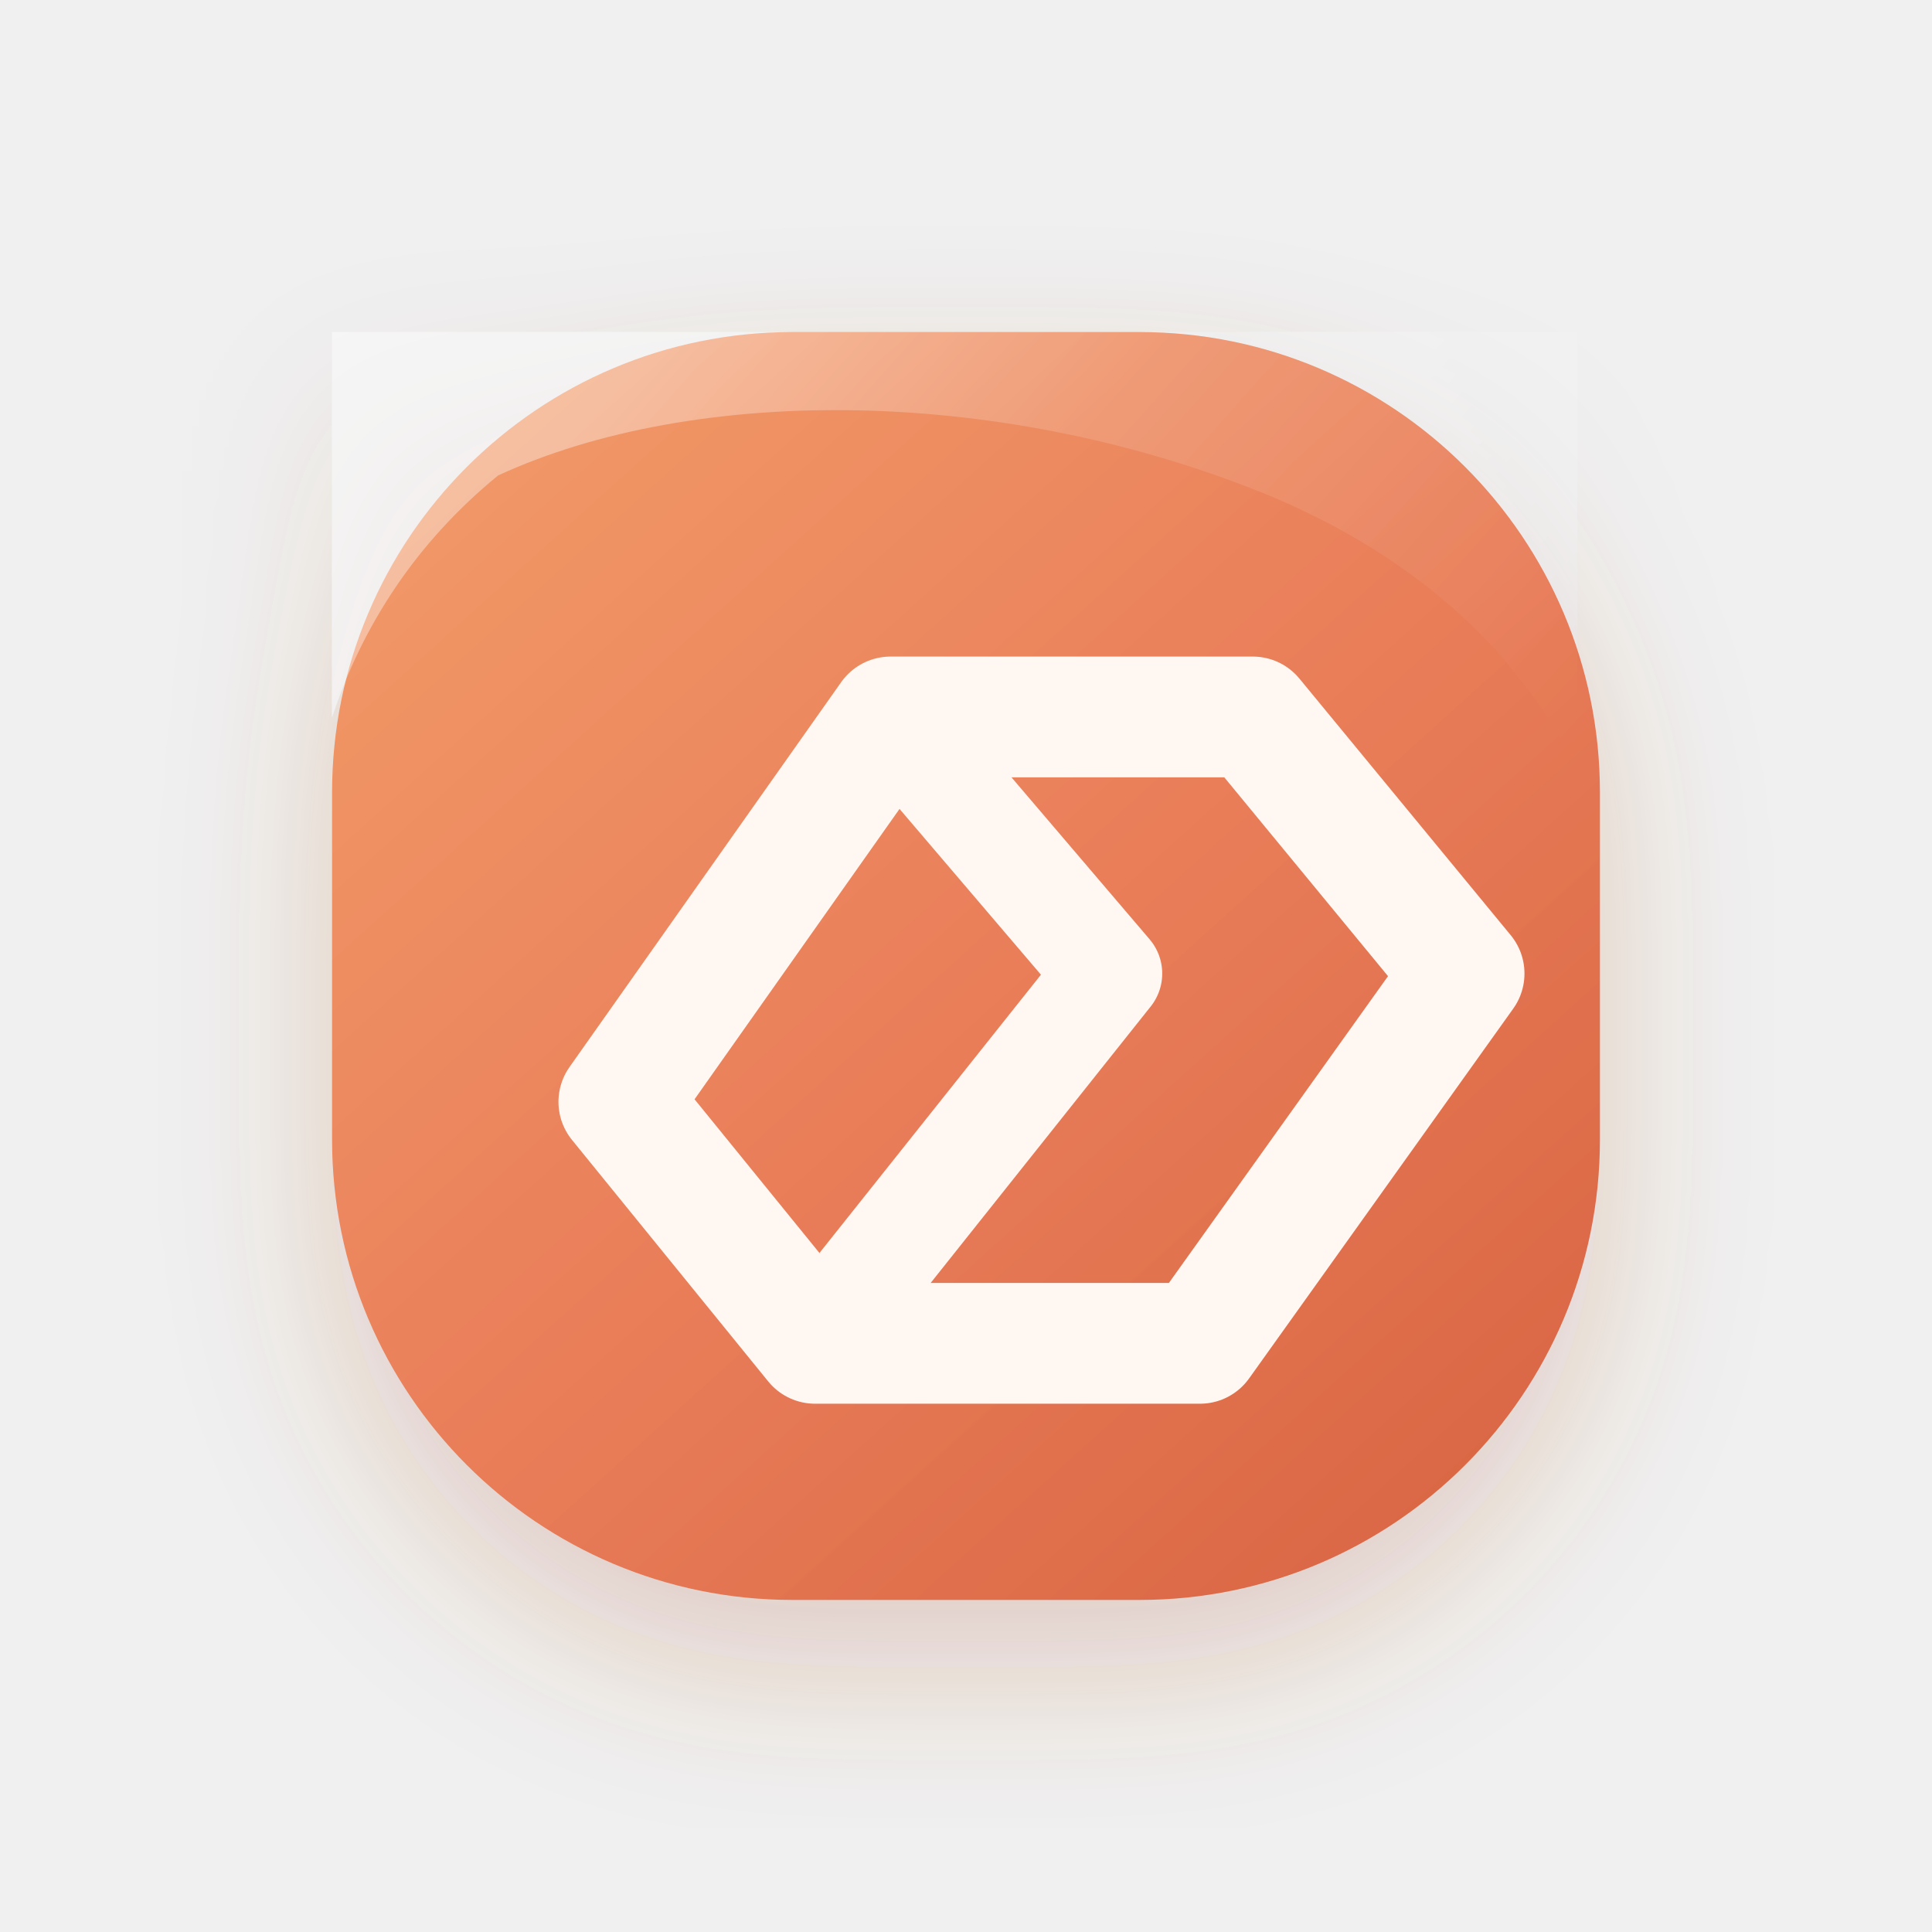
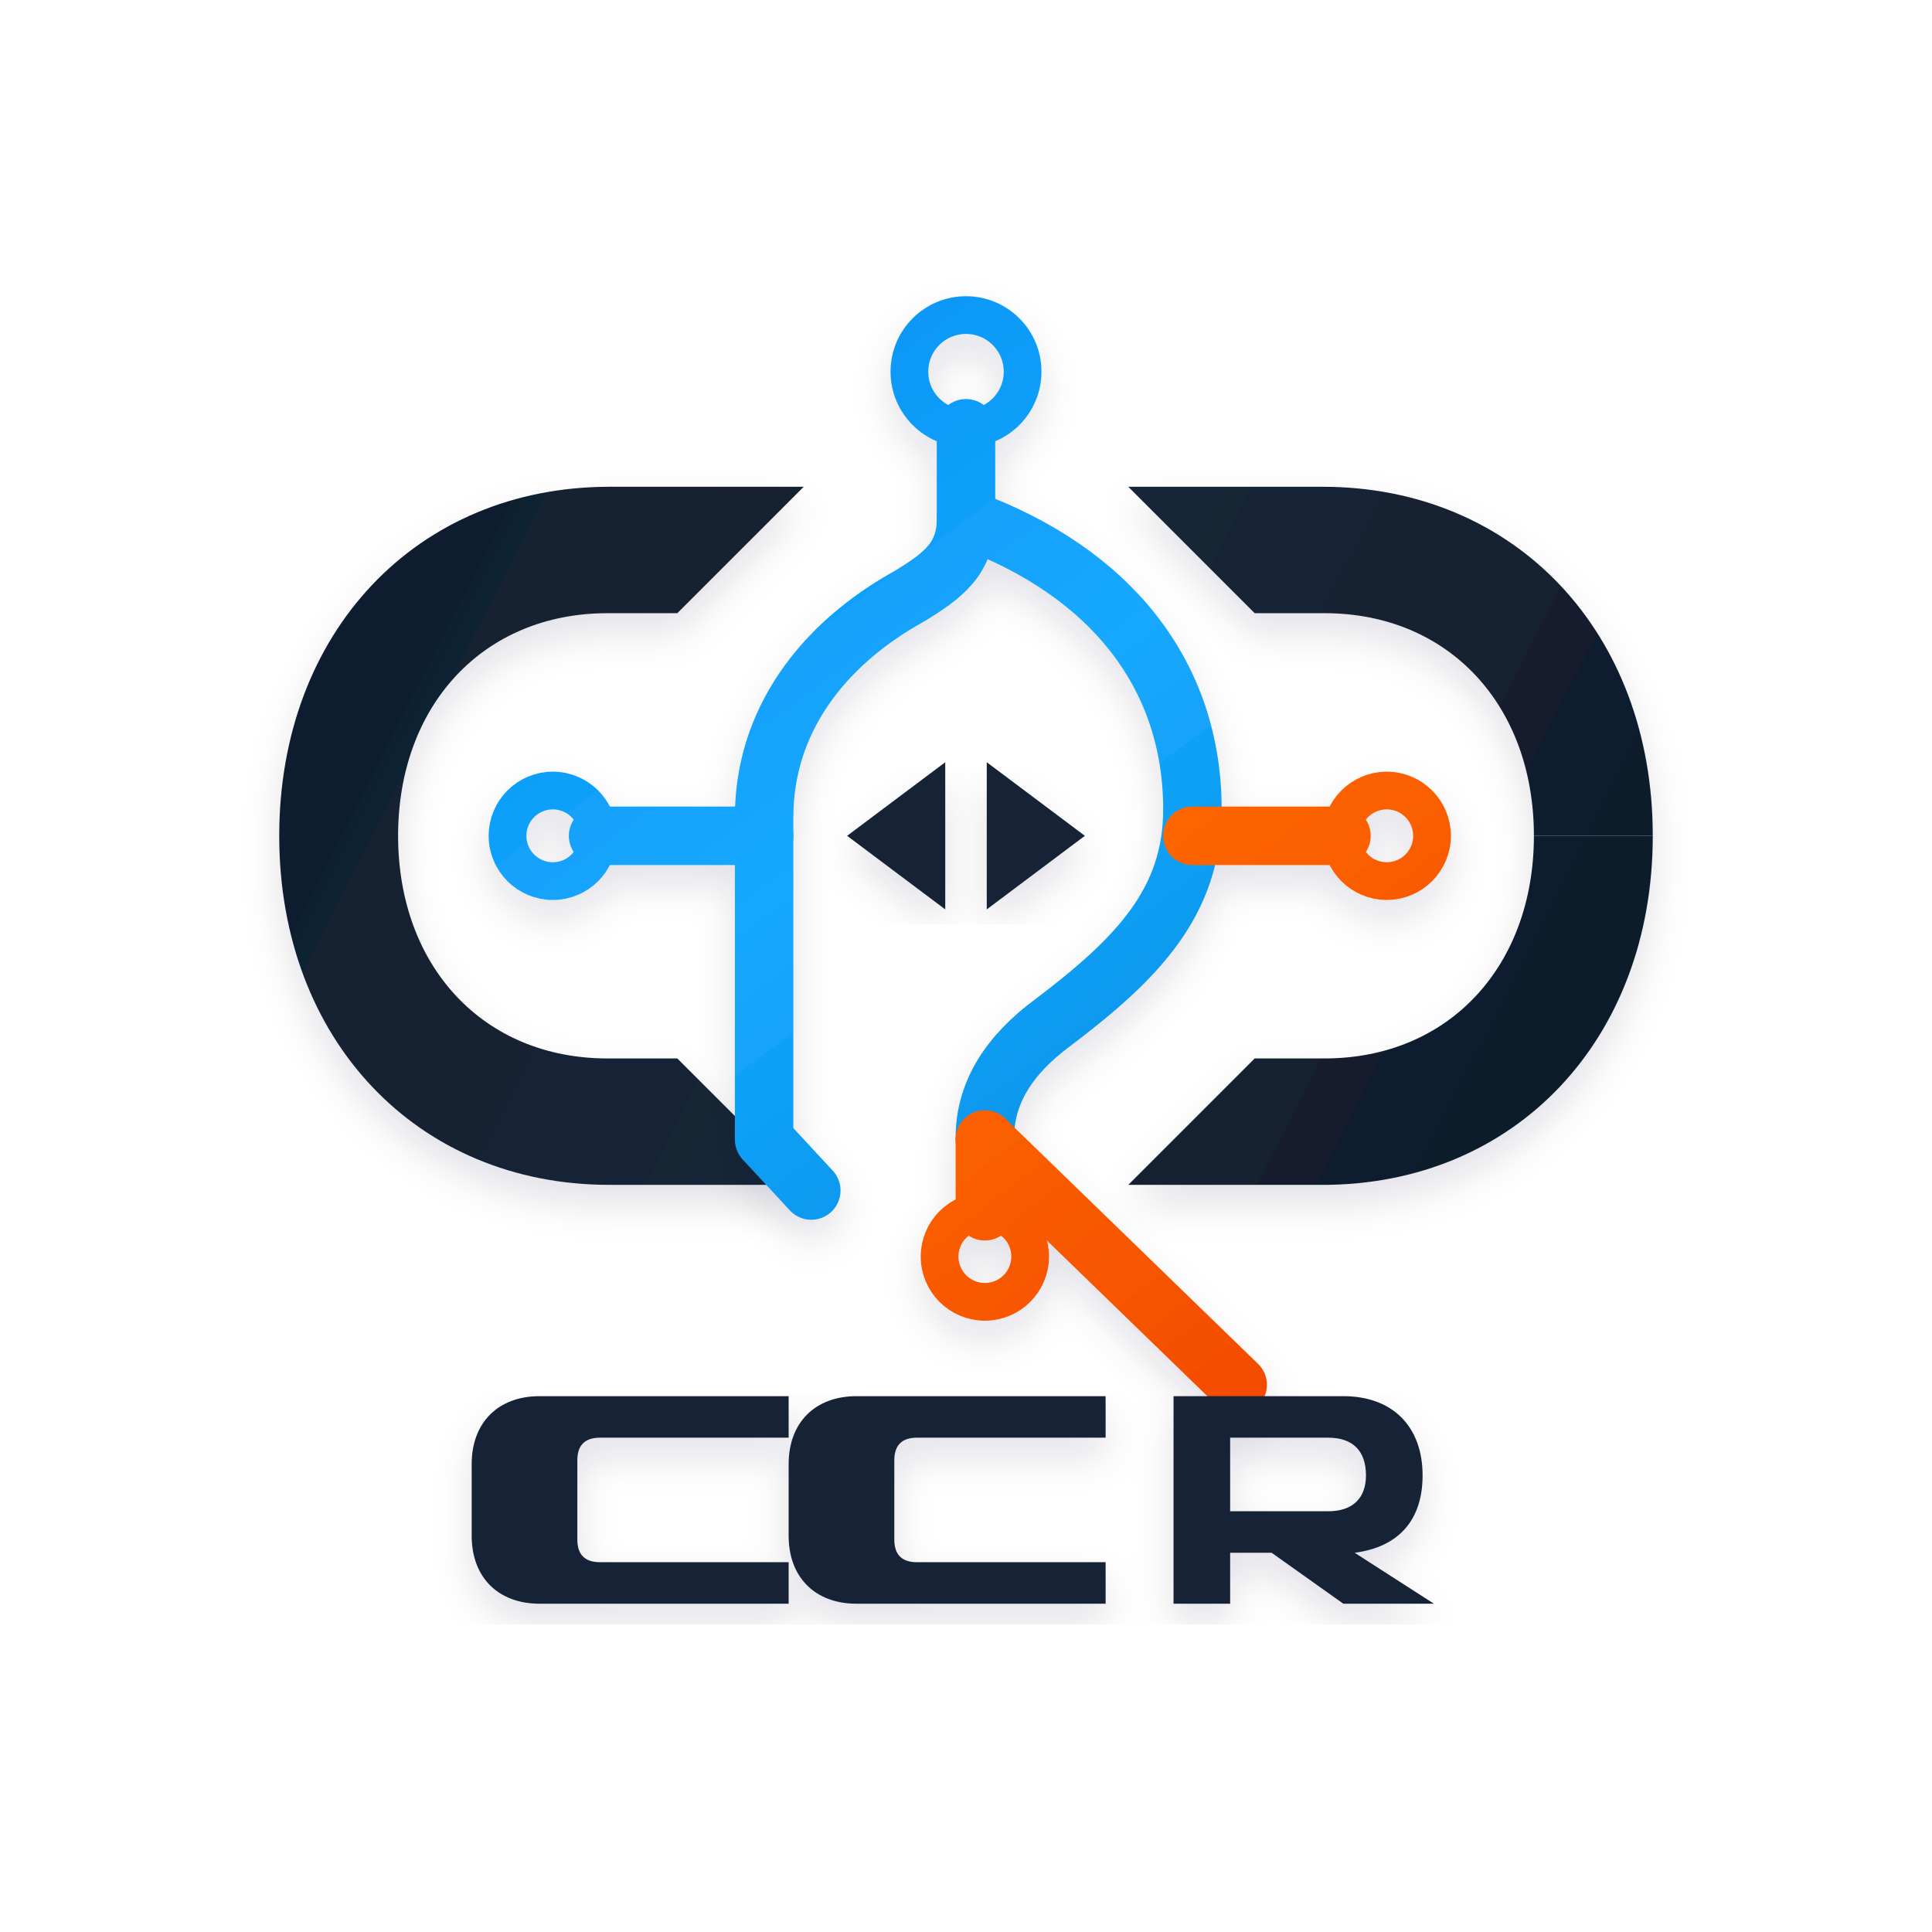
- <svg xmlns="http://www.w3.org/2000/svg" viewBox="0 0 512 512" role="img" aria-labelledby="title desc">
+ <svg xmlns="http://www.w3.org/2000/svg" viewBox="0 0 1024 1024" role="img" aria-labelledby="title desc">
  <defs>
-     <linearGradient id="badgeFill" x1="116" y1="102" x2="394" y2="410" gradientUnits="userSpaceOnUse">
-       <stop offset="0" stop-color="#F29A68" />
-       <stop offset="0.56" stop-color="#E87C58" />
-       <stop offset="1" stop-color="#D96543" />
+     <linearGradient id="sideFill" x1="148" y1="258" x2="876" y2="628" gradientUnits="userSpaceOnUse">
+       <stop offset="0" stop-color="#0F1D2C" />
+       <stop offset="0.5" stop-color="#172638" />
+       <stop offset="1" stop-color="#0E1A28" />
    </linearGradient>
-     <linearGradient id="badgeHighlight" x1="144" y1="122" x2="332" y2="290" gradientUnits="userSpaceOnUse">
-       <stop offset="0" stop-color="#FFFFFF" stop-opacity="0.38" />
-       <stop offset="0.4" stop-color="#FFFFFF" stop-opacity="0.14" />
-       <stop offset="1" stop-color="#FFFFFF" stop-opacity="0" />
+     <linearGradient id="blueStroke" x1="292" y1="170" x2="632" y2="632" gradientUnits="userSpaceOnUse">
+       <stop offset="0" stop-color="#0A8EF2" />
+       <stop offset="0.55" stop-color="#15A9FF" />
+       <stop offset="1" stop-color="#078FE4" />
    </linearGradient>
-     <filter id="badgeShadow" x="-18%" y="-18%" width="136%" height="136%">
-       <feDropShadow dx="0" dy="18" stdDeviation="22" flood-color="#A94A2D" flood-opacity="0.22" />
+     <linearGradient id="orangeStroke" x1="520" y1="444" x2="748" y2="734" gradientUnits="userSpaceOnUse">
+       <stop offset="0" stop-color="#FF6B00" />
+       <stop offset="1" stop-color="#F24700" />
+     </linearGradient>
+     <filter id="softShadow" x="-10%" y="-10%" width="120%" height="120%">
+       <feDropShadow dx="0" dy="10" stdDeviation="10" flood-color="#0F1D2C" flood-opacity="0.12" />
    </filter>
  </defs>
-   <g id="badge" filter="url(#badgeShadow)">
-     <rect x="88" y="88" width="336" height="336" rx="122" fill="url(#badgeFill)" />
-     <path d="M132 126C184 102 266 102 338 132C382 151 405 178 418 204V88H88V190C96 166 110 144 132 126Z" fill="url(#badgeHighlight)" />
+   <rect width="1024" height="1024" fill="#FFFFFF" />
+   <g id="side-links" fill="url(#sideFill)" filter="url(#softShadow)">
+     <path d="M426 258H323C221 258 148 335 148 443C148 551 221 628 323 628H426L359 561H322C256 561 211 512 211 443C211 374 256 325 322 325H359L426 258Z" />
+     <path d="M598 258H701C803 258 876 335 876 443H813C813 374 768 325 702 325H665L598 258Z" />
+     <path d="M665 561H702C768 561 813 512 813 443H876C876 551 803 628 701 628H598L665 561Z" />
  </g>
-   <g id="monogram" fill="none" stroke="#FFF8F2" stroke-linecap="round" stroke-linejoin="round">
-     <path d="M164 292 236 190H332L388 258 318 356H216Z" stroke-width="32" />
-     <path d="M236 190 294 258 216 356" stroke-width="28" />
+   <g id="circuit" fill="none" stroke-linecap="round" stroke-linejoin="round" filter="url(#softShadow)">
+     <g stroke="url(#blueStroke)">
+       <circle cx="512" cy="197" r="30" stroke-width="20" />
+       <circle cx="293" cy="443" r="24" stroke-width="20" />
+       <path d="M512 227V275C512 296 500 305 482 316C435 342 405 383 405 433V604L430 631" stroke-width="31" />
+       <path d="M512 275C589 303 632 358 632 429C632 478 603 508 558 542C535 559 522 579 522 603" stroke-width="31" />
+       <path d="M317 443H405" stroke-width="31" />
+     </g>
+     <g stroke="url(#orangeStroke)">
+       <circle cx="735" cy="443" r="24" stroke-width="20" />
+       <circle cx="522" cy="666" r="24" stroke-width="20" />
+       <path d="M632 443H711" stroke-width="31" />
+       <path d="M522 604V642" stroke-width="31" />
+       <path d="M522 604L656 734" stroke-width="31" />
+     </g>
+   </g>
+   <g id="code-mark" fill="#132235" filter="url(#softShadow)">
+     <path d="M449 443L501 404V482Z" />
+     <path d="M575 443L523 404V482Z" />
+   </g>
+   <g id="wordmark" fill="#132235" filter="url(#softShadow)">
+     <path d="M286 740H418V762H318C310 762 306 766 306 774V816C306 824 310 828 318 828H418V850H286C264 850 250 836 250 814V776C250 754 264 740 286 740Z" />
+     <path d="M454 740H586V762H486C478 762 474 766 474 774V816C474 824 478 828 486 828H586V850H454C432 850 418 836 418 814V776C418 754 432 740 454 740Z" />
+     <path d="M622 740H712C738 740 754 756 754 782C754 806 741 820 718 823L760 850H712L674 823H652V850H622V740ZM652 762V801H704C717 801 724 794 724 782C724 769 717 762 704 762H652Z" />
  </g>
</svg>
